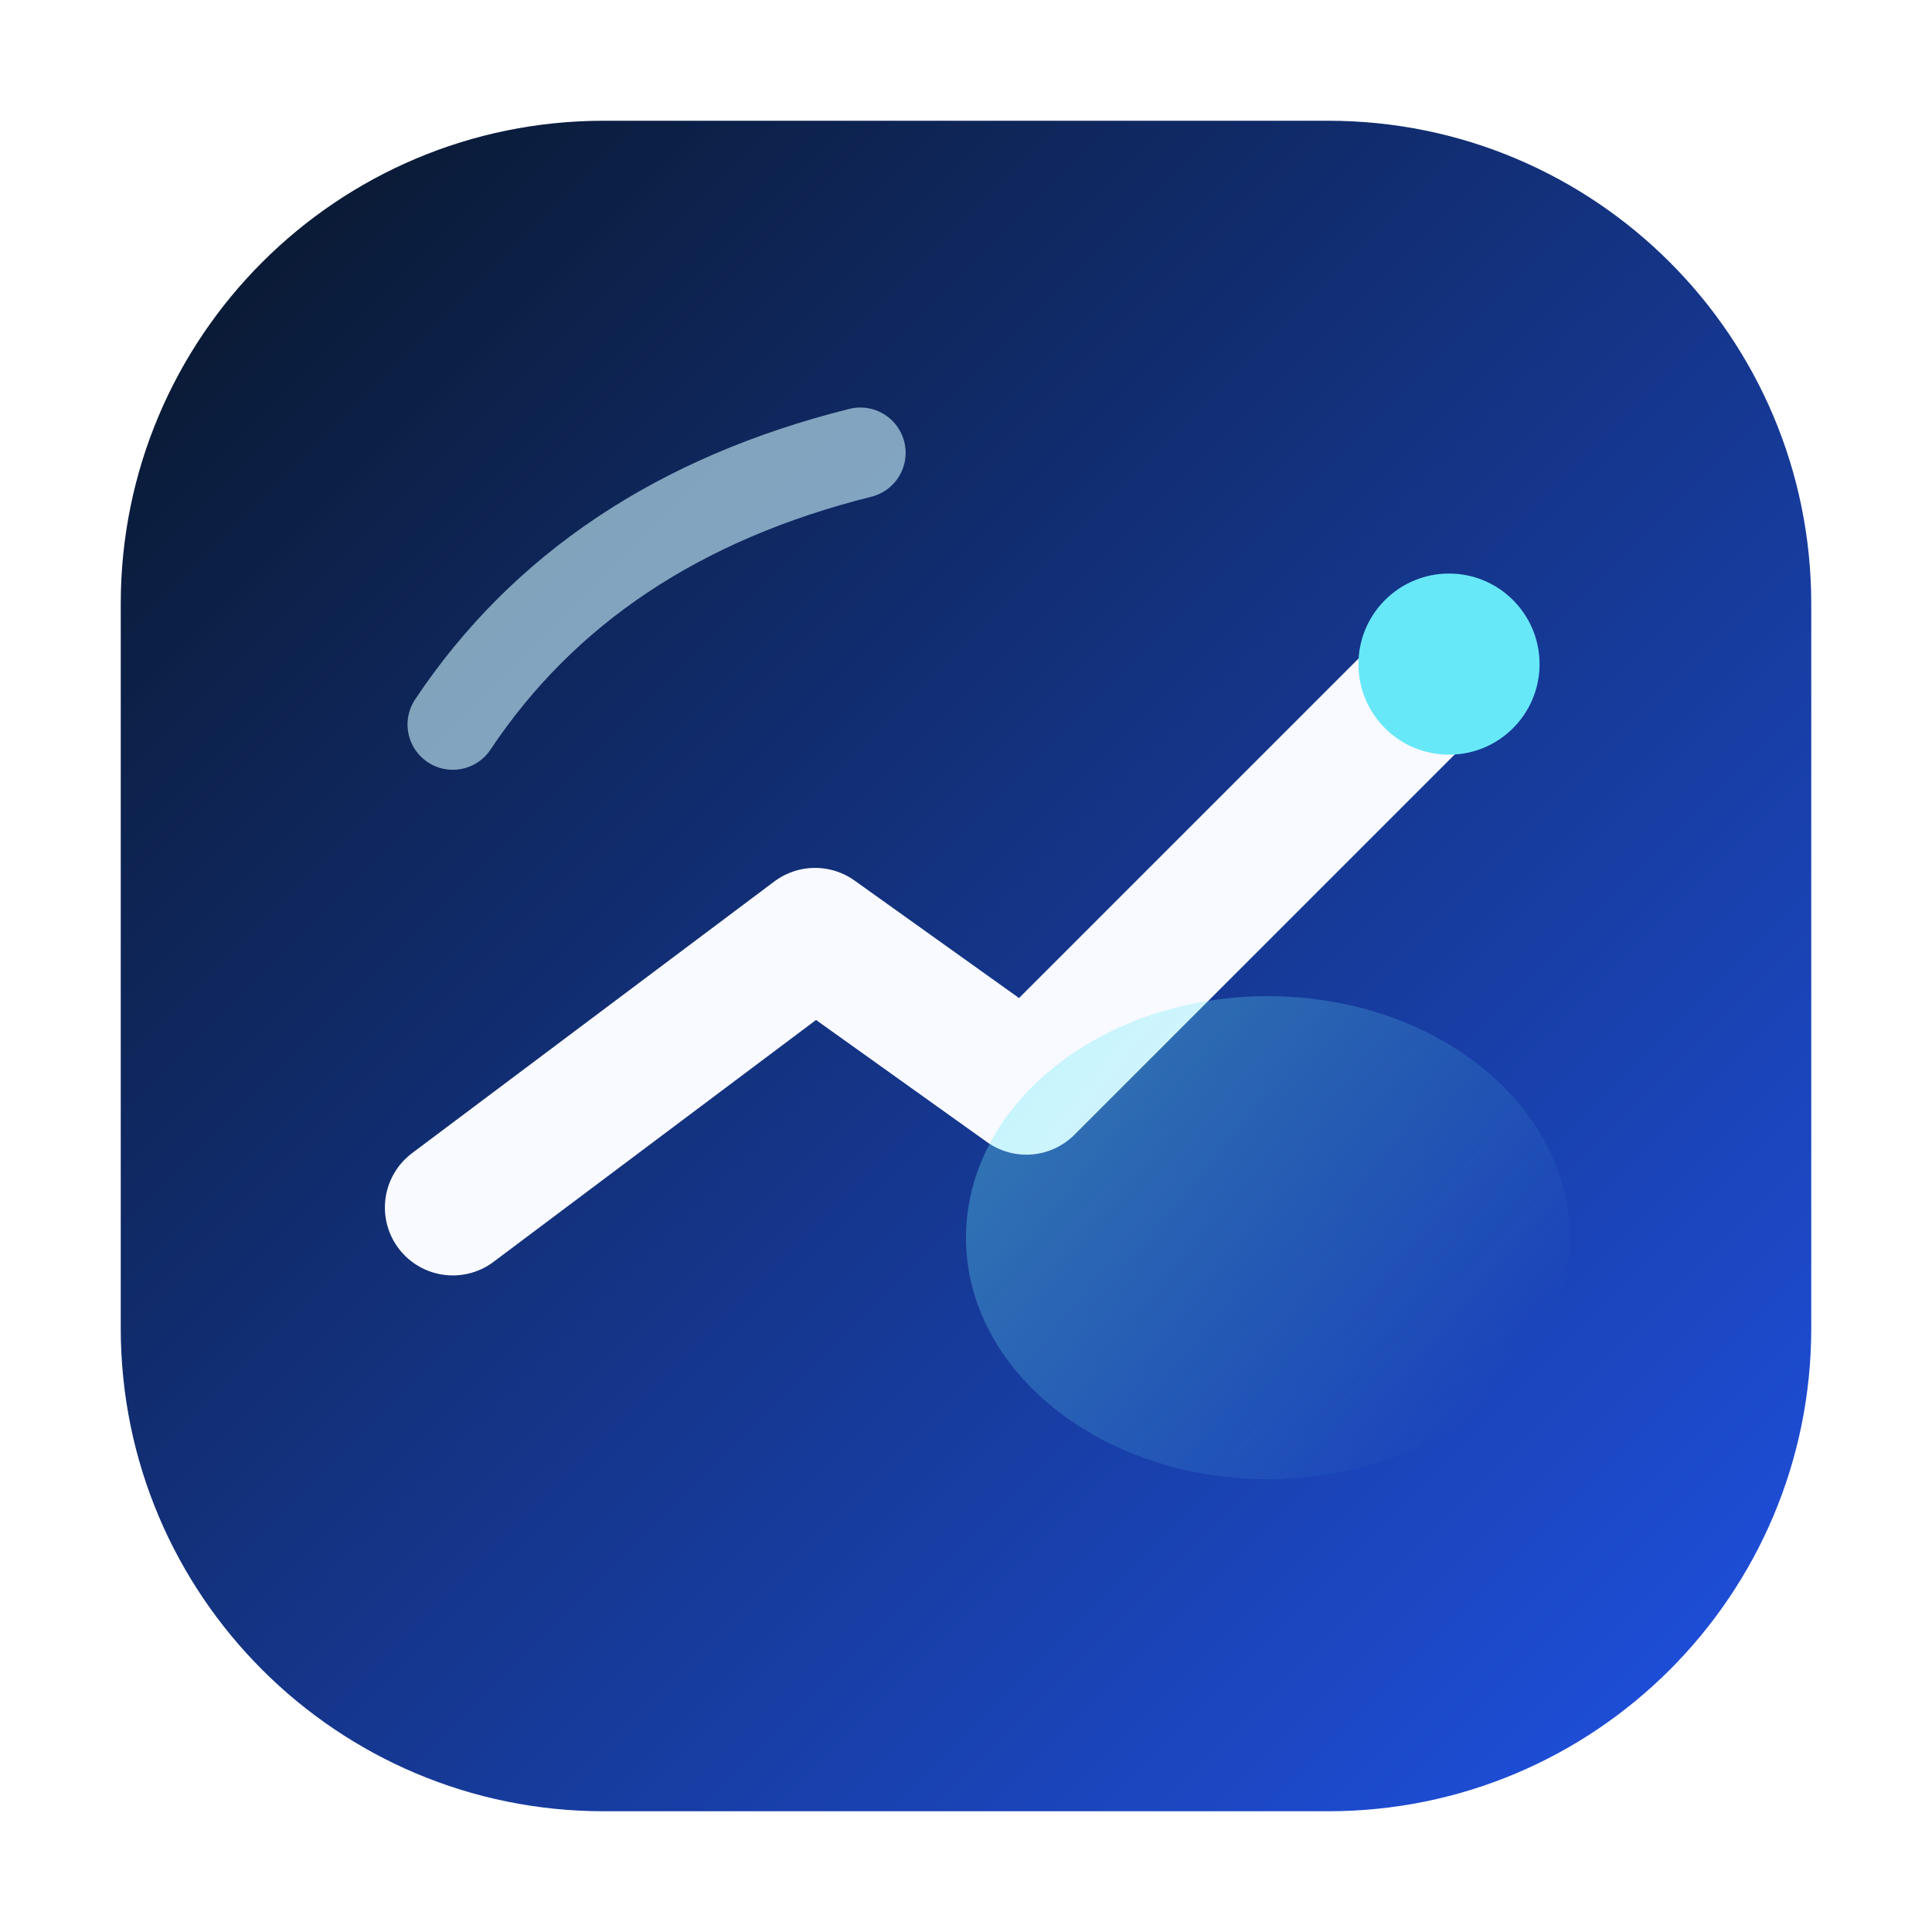
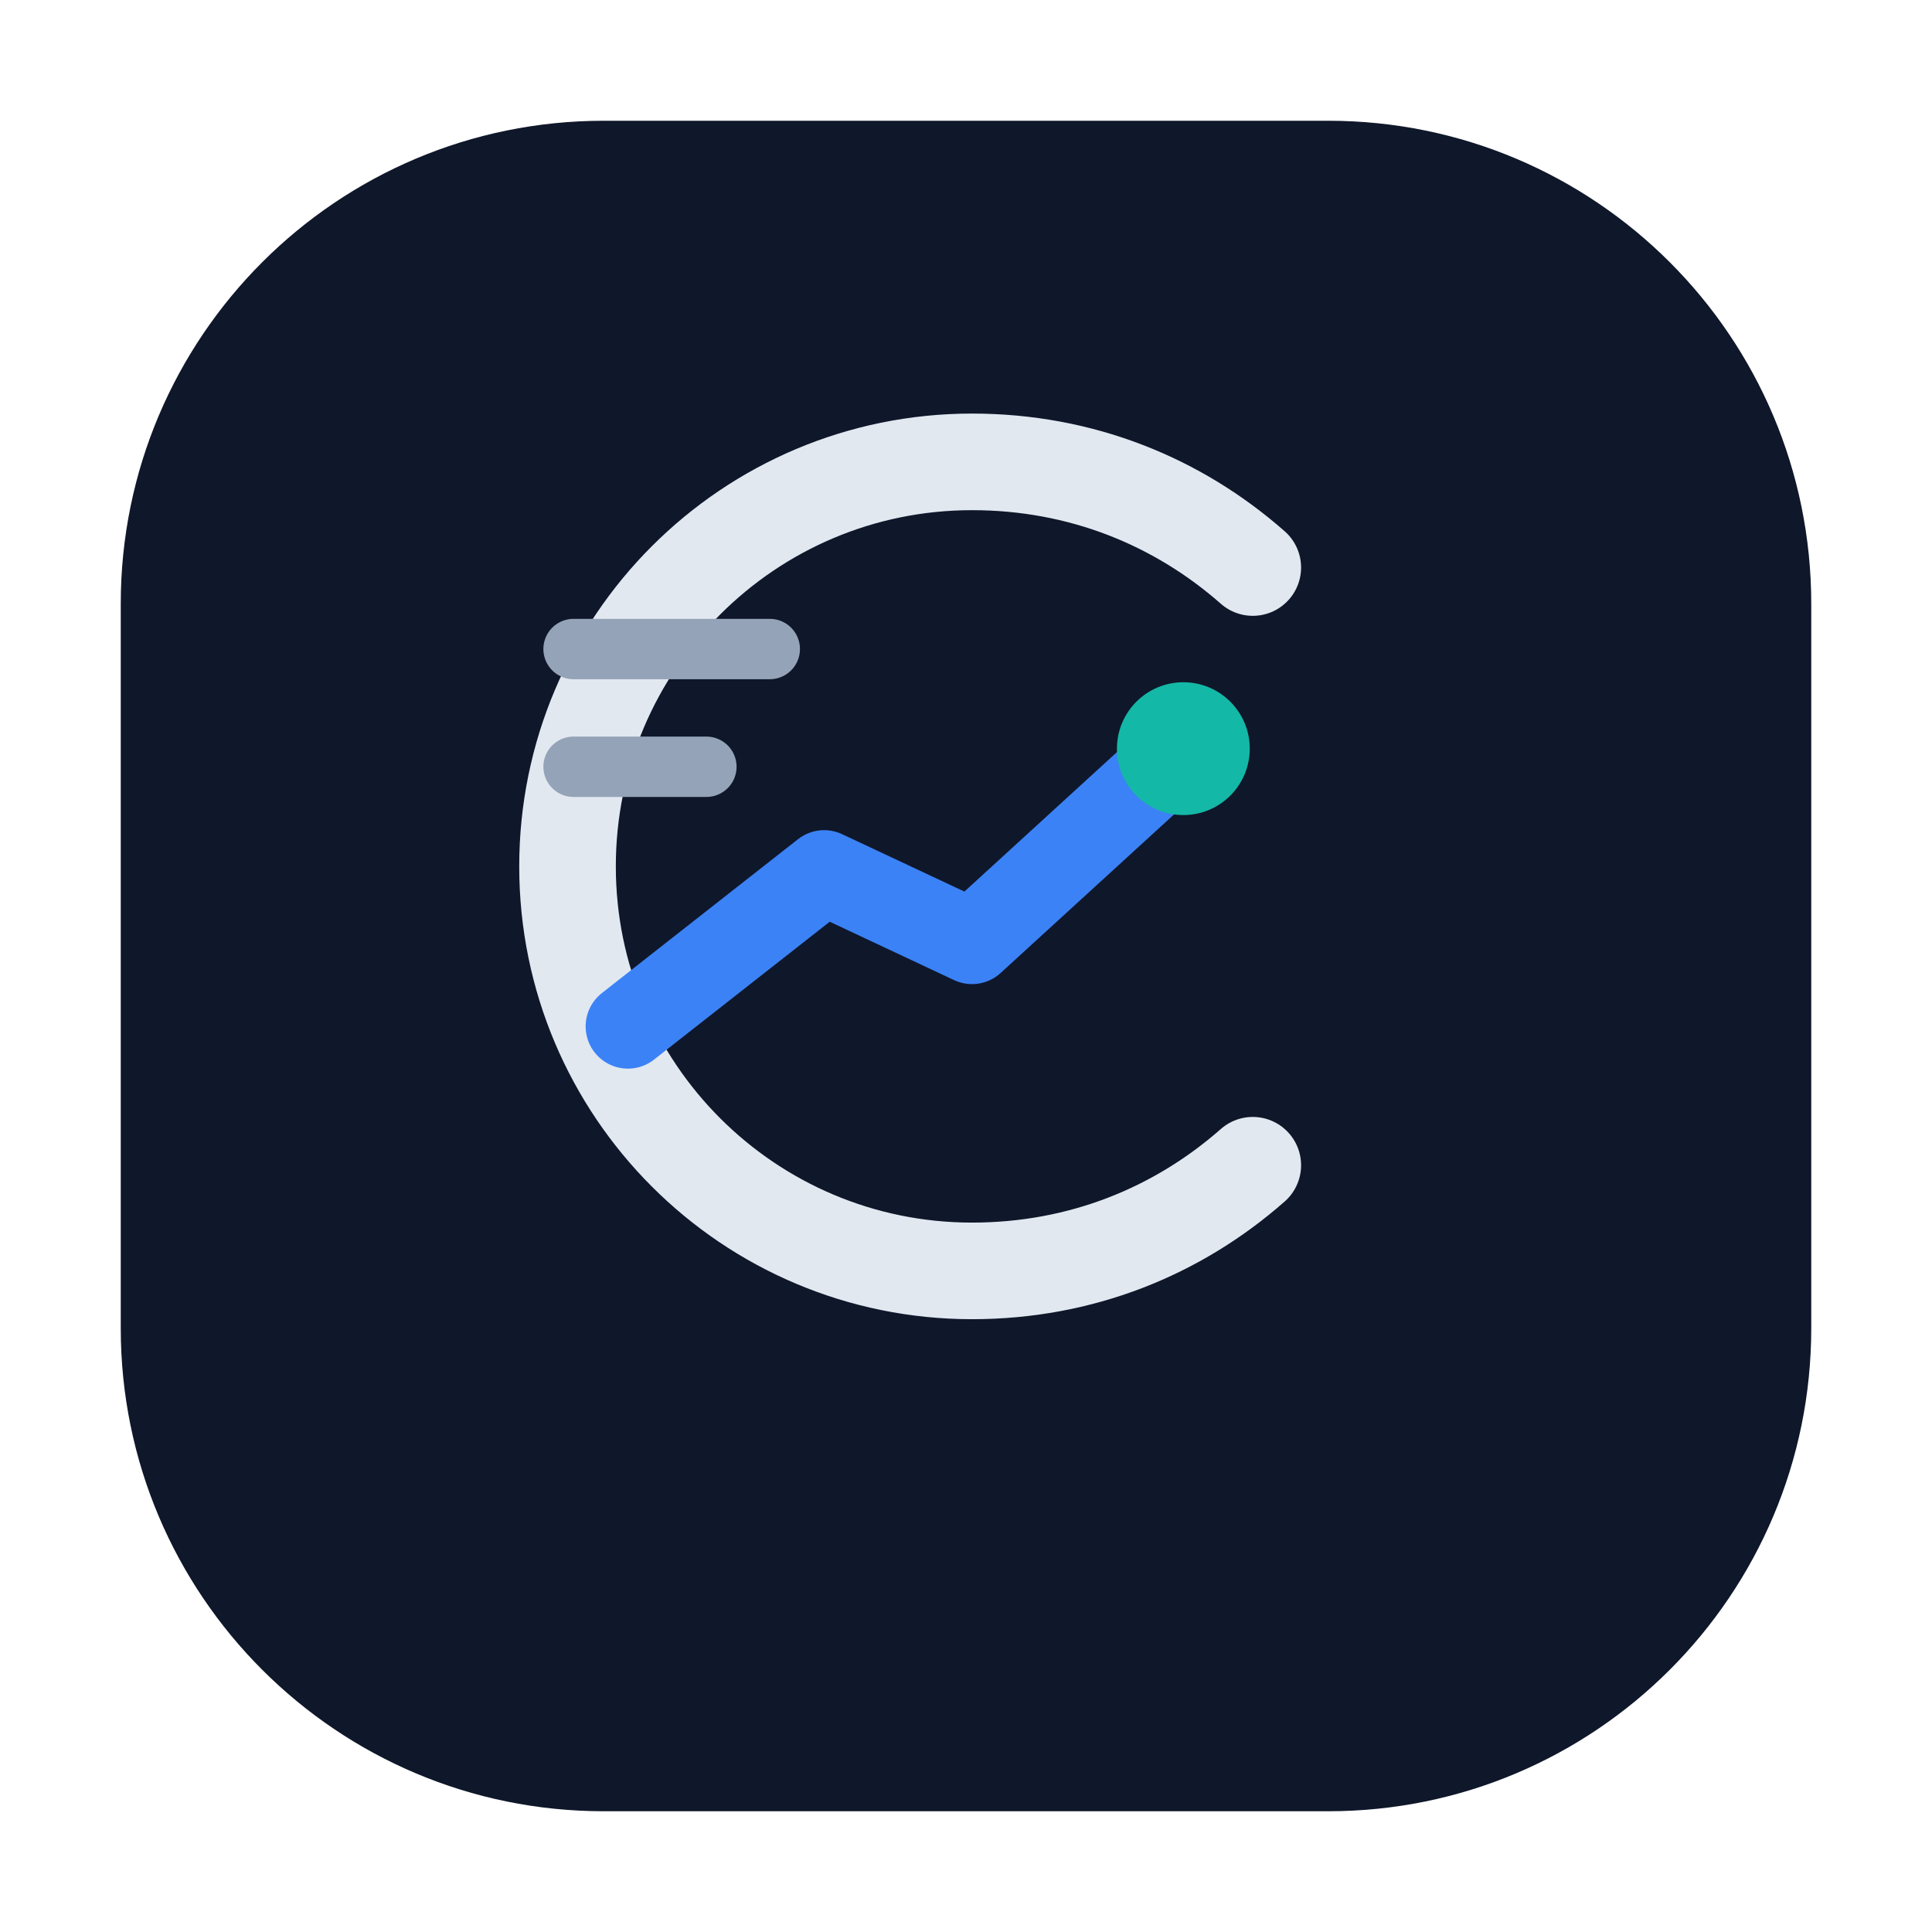
- <svg xmlns="http://www.w3.org/2000/svg" width="64" height="64" viewBox="0 0 64 64" fill="none" role="img" aria-label="Símbolo Cote Juros">
-   <defs>
-     <linearGradient id="icon_bg" x1="8" y1="8" x2="56" y2="56" gradientUnits="userSpaceOnUse">
-       <stop stop-color="#0A1A34" />
-       <stop offset="1" stop-color="#1E4ED8" />
-     </linearGradient>
-     <linearGradient id="icon_glow" x1="22" y1="19" x2="52" y2="43" gradientUnits="userSpaceOnUse">
-       <stop stop-color="#67E8F9" stop-opacity="0.7" />
-       <stop offset="1" stop-color="#67E8F9" stop-opacity="0" />
-     </linearGradient>
-   </defs>
-   <rect x="4" y="4" width="56" height="56" rx="16" fill="url(#icon_bg)" />
-   <path d="M15 40L27 31L34 36L48 22" stroke="#F8FAFF" stroke-width="4.5" stroke-linecap="round" stroke-linejoin="round" />
-   <circle cx="48" cy="22" r="3" fill="#67E8F9" />
-   <path d="M15 24C18 19.5 22.5 16.5 28.5 15" stroke="#CFF7FF" stroke-opacity="0.6" stroke-width="3" stroke-linecap="round" />
-   <ellipse cx="42" cy="41" rx="10" ry="8" fill="url(#icon_glow)" />
+ <svg xmlns="http://www.w3.org/2000/svg" width="64" height="64" viewBox="0 0 64 64" fill="none" role="img" aria-label="Ícone Cote Juros">
+   <rect x="4" y="4" width="56" height="56" rx="16" fill="#0F172A" />
+   <path d="M41.5 18.8C39 16.6 35.8 15.3 32.2 15.3C24.8 15.3 18.8 21.3 18.8 28.7C18.8 36.1 24.8 42.1 32.2 42.1C35.8 42.1 39 40.8 41.5 38.6" stroke="#E2E8F0" stroke-width="3.2" stroke-linecap="round" />
+   <path d="M20.8 34L27.3 28.9L32.2 31.2L39.2 24.8" stroke="#3B82F6" stroke-width="2.8" stroke-linecap="round" stroke-linejoin="round" />
+   <circle cx="39.2" cy="24.8" r="2.2" fill="#14B8A6" />
+   <path d="M19 21.5H25.5" stroke="#94A3B8" stroke-width="2" stroke-linecap="round" />
+   <path d="M19 25.4H23.4" stroke="#94A3B8" stroke-width="2" stroke-linecap="round" />
</svg>
